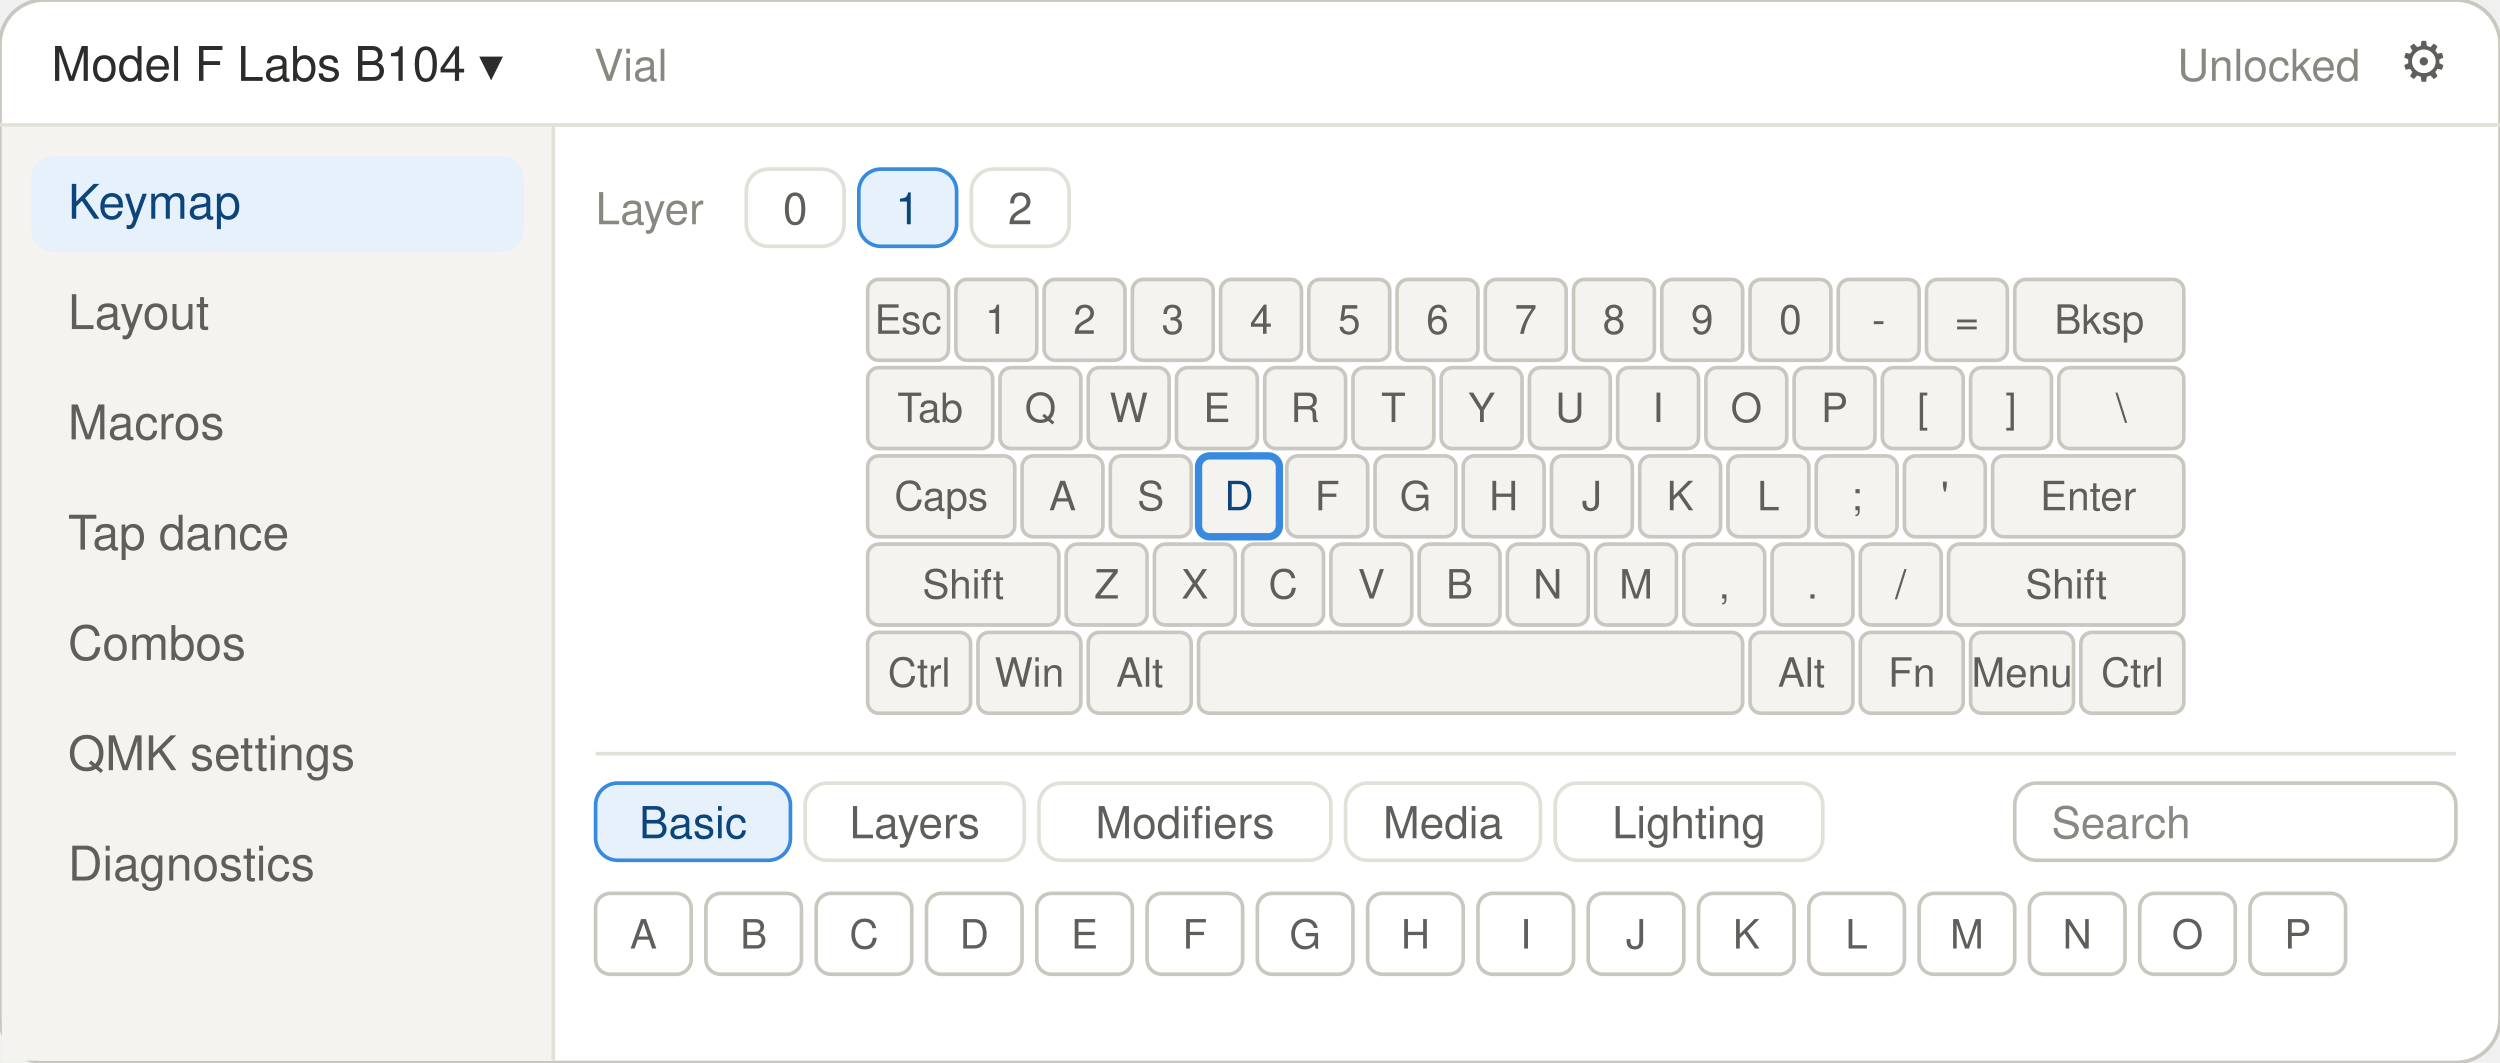
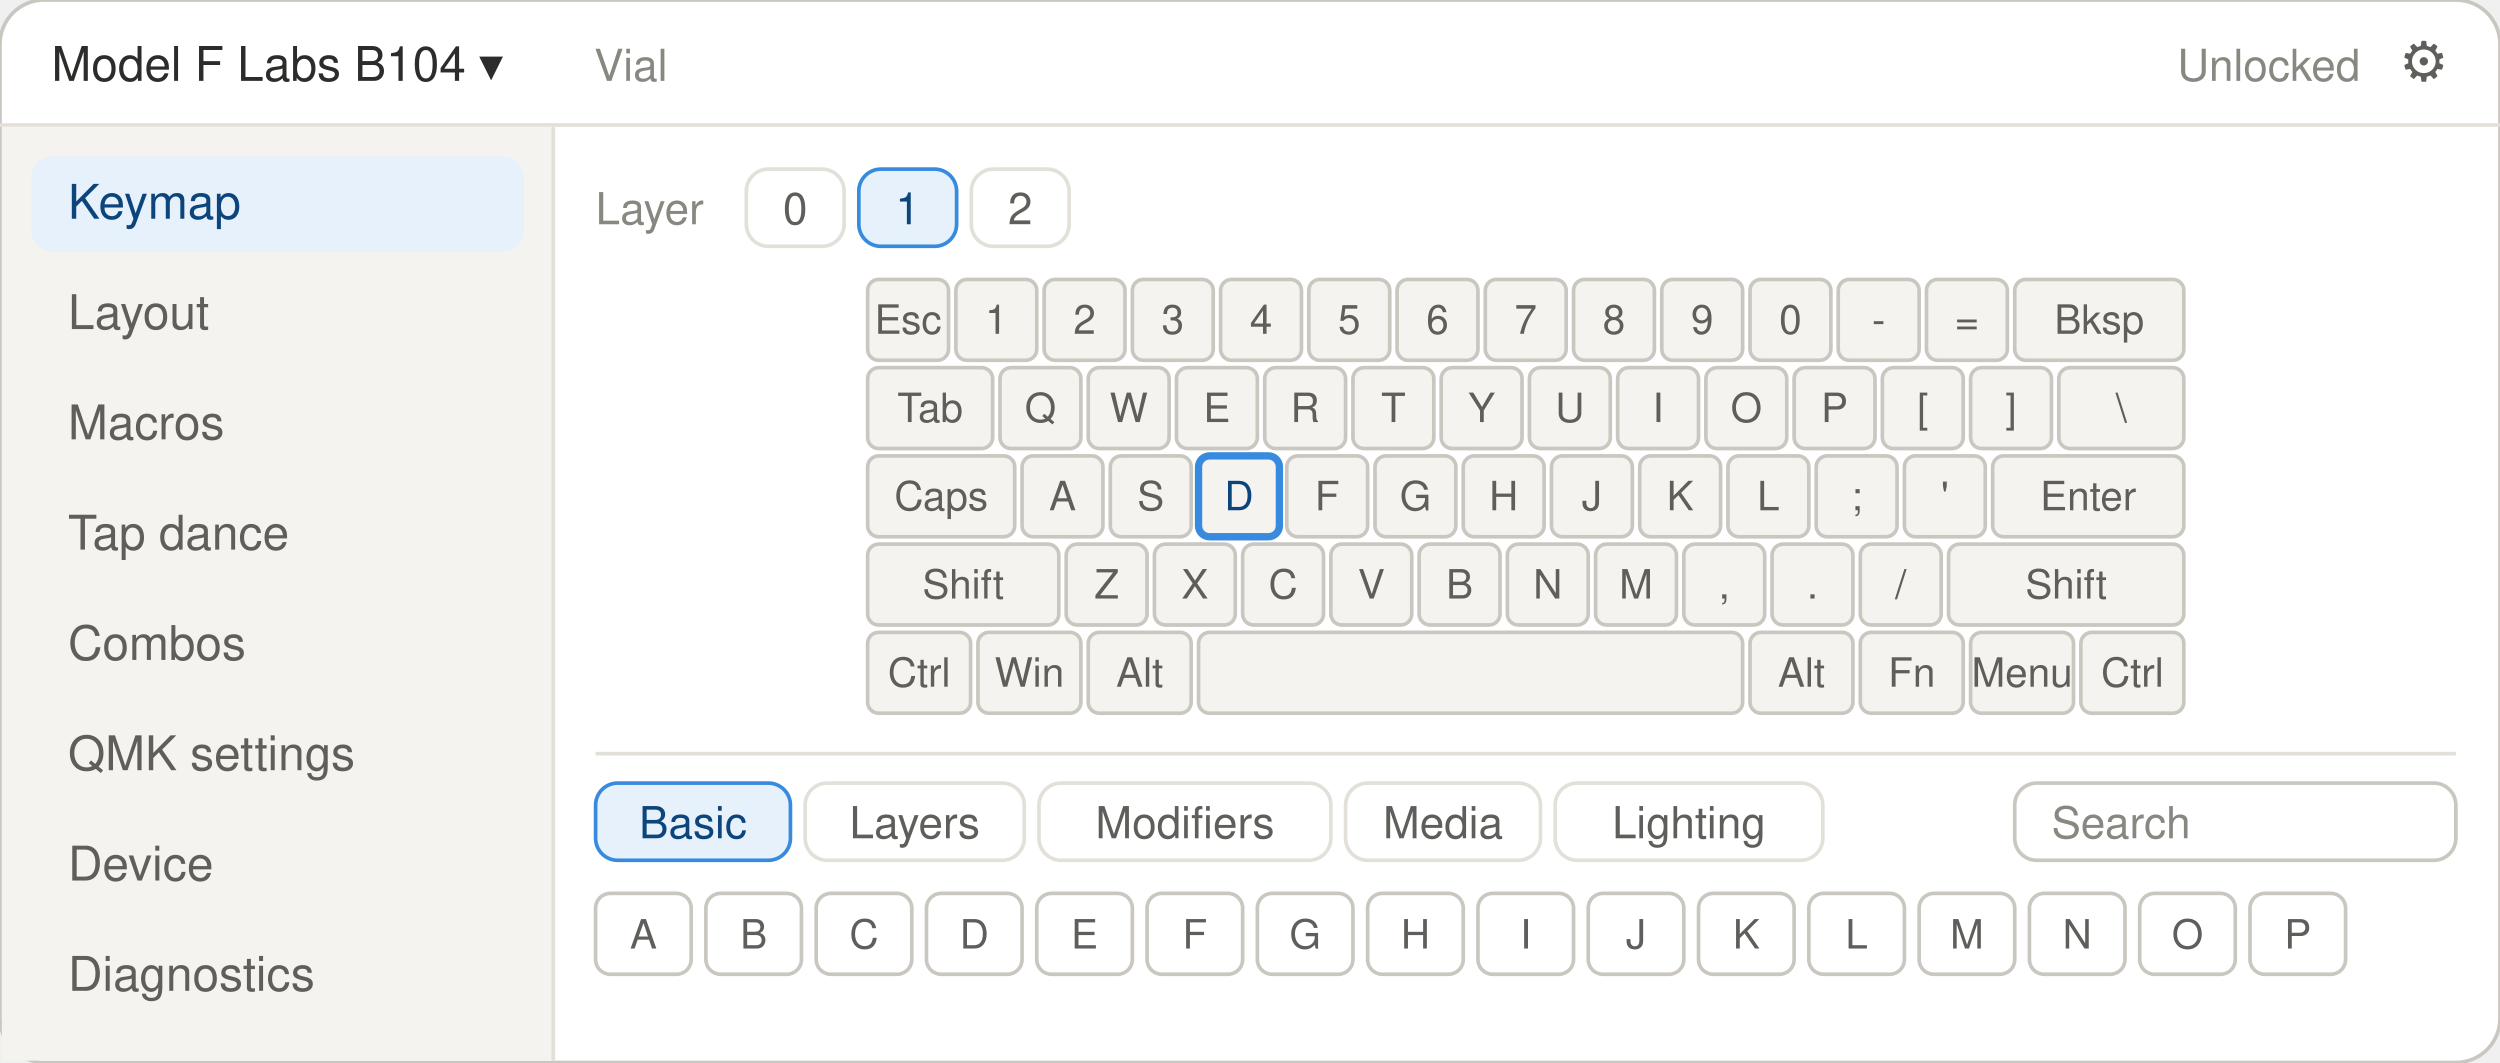
<svg xmlns="http://www.w3.org/2000/svg" width="680" height="289" viewBox="0 0 680 289">
  <rect x="0.0" y="0.0" width="680.0" height="289.0" rx="12" fill="#FFFFFF" stroke="#C9C7BF" stroke-width="1" />
  <text x="14.0" y="22.0" font-family="Segoe UI, Helvetica, Arial, sans-serif" font-size="13" fill="#2C2C2A" text-anchor="start" font-weight="400">Model F Labs B104  ▾</text>
  <text x="161.6" y="22.0" font-family="Segoe UI, Helvetica, Arial, sans-serif" font-size="12" fill="#888780" text-anchor="start" font-weight="400">Vial</text>
  <text x="666.0" y="22.0" font-family="Segoe UI, Helvetica, Arial, sans-serif" font-size="15" fill="#5F5E5A" text-anchor="end" font-weight="400">⚙</text>
  <text x="642.0" y="22.0" font-family="Segoe UI, Helvetica, Arial, sans-serif" font-size="12" fill="#888780" text-anchor="end" font-weight="400">Unlocked</text>
  <line x1="0" y1="34" x2="680" y2="34" stroke="#E2E0D8" stroke-width="1" />
  <rect x="0.5" y="34.5" width="150.0" height="254.0" rx="0" fill="#F4F3EF" stroke="none" />
  <line x1="150.5" y1="34.5" x2="150.5" y2="288.5" stroke="#E2E0D8" stroke-width="1" />
  <rect x="8.5" y="42.5" width="134.0" height="26.0" rx="6" fill="#E6F1FB" stroke="none" />
  <text x="18.5" y="59.5" font-family="Segoe UI, Helvetica, Arial, sans-serif" font-size="13" fill="#0C447C" text-anchor="start" font-weight="400">Keymap</text>
  <text x="18.5" y="89.5" font-family="Segoe UI, Helvetica, Arial, sans-serif" font-size="13" fill="#5F5E5A" text-anchor="start" font-weight="400">Layout</text>
  <text x="18.5" y="119.5" font-family="Segoe UI, Helvetica, Arial, sans-serif" font-size="13" fill="#5F5E5A" text-anchor="start" font-weight="400">Macros</text>
  <text x="18.5" y="149.5" font-family="Segoe UI, Helvetica, Arial, sans-serif" font-size="13" fill="#5F5E5A" text-anchor="start" font-weight="400">Tap dance</text>
  <text x="18.5" y="179.5" font-family="Segoe UI, Helvetica, Arial, sans-serif" font-size="13" fill="#5F5E5A" text-anchor="start" font-weight="400">Combos</text>
  <text x="18.5" y="209.5" font-family="Segoe UI, Helvetica, Arial, sans-serif" font-size="13" fill="#5F5E5A" text-anchor="start" font-weight="400">QMK settings</text>
-   <text x="18.5" y="239.5" font-family="Segoe UI, Helvetica, Arial, sans-serif" font-size="13" fill="#5F5E5A" text-anchor="start" font-weight="400">Diagnostics</text>
+   <text x="18.5" y="239.5" font-family="Segoe UI, Helvetica, Arial, sans-serif" font-size="13" fill="#5F5E5A" text-anchor="start" font-weight="400">Device</text>
+   <text x="18.5" y="269.5" font-family="Segoe UI, Helvetica, Arial, sans-serif" font-size="13" fill="#5F5E5A" text-anchor="start" font-weight="400">Diagnostics</text>
  <text x="162.0" y="61.0" font-family="Segoe UI, Helvetica, Arial, sans-serif" font-size="12" fill="#888780" text-anchor="start" font-weight="400">Layer</text>
  <rect x="203.0" y="46.0" width="26.6" height="21.0" rx="6" fill="#FFFFFF" stroke="#E2E0D8" stroke-width="1" />
  <text x="216.3" y="61.0" font-family="Segoe UI, Helvetica, Arial, sans-serif" font-size="12" fill="#5F5E5A" text-anchor="middle" font-weight="400">0</text>
  <rect x="233.6" y="46.0" width="26.6" height="21.0" rx="6" fill="#E6F1FB" stroke="#378ADD" stroke-width="1" />
  <text x="246.9" y="61.0" font-family="Segoe UI, Helvetica, Arial, sans-serif" font-size="12" fill="#0C447C" text-anchor="middle" font-weight="400">1</text>
  <rect x="264.2" y="46.0" width="26.6" height="21.0" rx="6" fill="#FFFFFF" stroke="#E2E0D8" stroke-width="1" />
  <text x="277.5" y="61.0" font-family="Segoe UI, Helvetica, Arial, sans-serif" font-size="12" fill="#5F5E5A" text-anchor="middle" font-weight="400">2</text>
  <rect x="236.0" y="76.0" width="22.0" height="22.0" rx="3" fill="#F4F3EF" stroke="#C9C7BF" stroke-width="1" />
  <text x="247.0" y="90.8" font-family="Segoe UI, Helvetica, Arial, sans-serif" font-size="11" fill="#5F5E5A" text-anchor="middle" font-weight="400">Esc</text>
  <rect x="260.0" y="76.0" width="22.0" height="22.0" rx="3" fill="#F4F3EF" stroke="#C9C7BF" stroke-width="1" />
  <text x="271.0" y="90.8" font-family="Segoe UI, Helvetica, Arial, sans-serif" font-size="11" fill="#5F5E5A" text-anchor="middle" font-weight="400">1</text>
  <rect x="284.0" y="76.0" width="22.0" height="22.0" rx="3" fill="#F4F3EF" stroke="#C9C7BF" stroke-width="1" />
  <text x="295.0" y="90.8" font-family="Segoe UI, Helvetica, Arial, sans-serif" font-size="11" fill="#5F5E5A" text-anchor="middle" font-weight="400">2</text>
  <rect x="308.0" y="76.0" width="22.0" height="22.0" rx="3" fill="#F4F3EF" stroke="#C9C7BF" stroke-width="1" />
  <text x="319.0" y="90.8" font-family="Segoe UI, Helvetica, Arial, sans-serif" font-size="11" fill="#5F5E5A" text-anchor="middle" font-weight="400">3</text>
  <rect x="332.0" y="76.0" width="22.0" height="22.0" rx="3" fill="#F4F3EF" stroke="#C9C7BF" stroke-width="1" />
  <text x="343.0" y="90.8" font-family="Segoe UI, Helvetica, Arial, sans-serif" font-size="11" fill="#5F5E5A" text-anchor="middle" font-weight="400">4</text>
  <rect x="356.0" y="76.0" width="22.0" height="22.0" rx="3" fill="#F4F3EF" stroke="#C9C7BF" stroke-width="1" />
  <text x="367.0" y="90.8" font-family="Segoe UI, Helvetica, Arial, sans-serif" font-size="11" fill="#5F5E5A" text-anchor="middle" font-weight="400">5</text>
  <rect x="380.0" y="76.0" width="22.0" height="22.0" rx="3" fill="#F4F3EF" stroke="#C9C7BF" stroke-width="1" />
  <text x="391.0" y="90.8" font-family="Segoe UI, Helvetica, Arial, sans-serif" font-size="11" fill="#5F5E5A" text-anchor="middle" font-weight="400">6</text>
  <rect x="404.0" y="76.0" width="22.0" height="22.0" rx="3" fill="#F4F3EF" stroke="#C9C7BF" stroke-width="1" />
  <text x="415.0" y="90.8" font-family="Segoe UI, Helvetica, Arial, sans-serif" font-size="11" fill="#5F5E5A" text-anchor="middle" font-weight="400">7</text>
  <rect x="428.0" y="76.0" width="22.0" height="22.0" rx="3" fill="#F4F3EF" stroke="#C9C7BF" stroke-width="1" />
  <text x="439.0" y="90.8" font-family="Segoe UI, Helvetica, Arial, sans-serif" font-size="11" fill="#5F5E5A" text-anchor="middle" font-weight="400">8</text>
  <rect x="452.0" y="76.0" width="22.0" height="22.0" rx="3" fill="#F4F3EF" stroke="#C9C7BF" stroke-width="1" />
  <text x="463.0" y="90.8" font-family="Segoe UI, Helvetica, Arial, sans-serif" font-size="11" fill="#5F5E5A" text-anchor="middle" font-weight="400">9</text>
  <rect x="476.0" y="76.0" width="22.0" height="22.0" rx="3" fill="#F4F3EF" stroke="#C9C7BF" stroke-width="1" />
  <text x="487.0" y="90.8" font-family="Segoe UI, Helvetica, Arial, sans-serif" font-size="11" fill="#5F5E5A" text-anchor="middle" font-weight="400">0</text>
  <rect x="500.0" y="76.0" width="22.0" height="22.0" rx="3" fill="#F4F3EF" stroke="#C9C7BF" stroke-width="1" />
  <text x="511.0" y="90.8" font-family="Segoe UI, Helvetica, Arial, sans-serif" font-size="11" fill="#5F5E5A" text-anchor="middle" font-weight="400">-</text>
  <rect x="524.0" y="76.0" width="22.0" height="22.0" rx="3" fill="#F4F3EF" stroke="#C9C7BF" stroke-width="1" />
  <text x="535.0" y="90.8" font-family="Segoe UI, Helvetica, Arial, sans-serif" font-size="11" fill="#5F5E5A" text-anchor="middle" font-weight="400">=</text>
  <rect x="548.0" y="76.0" width="46.0" height="22.0" rx="3" fill="#F4F3EF" stroke="#C9C7BF" stroke-width="1" />
  <text x="571.0" y="90.8" font-family="Segoe UI, Helvetica, Arial, sans-serif" font-size="11" fill="#5F5E5A" text-anchor="middle" font-weight="400">Bksp</text>
  <rect x="236.0" y="100.0" width="34.0" height="22.0" rx="3" fill="#F4F3EF" stroke="#C9C7BF" stroke-width="1" />
  <text x="253.0" y="114.8" font-family="Segoe UI, Helvetica, Arial, sans-serif" font-size="11" fill="#5F5E5A" text-anchor="middle" font-weight="400">Tab</text>
  <rect x="272.0" y="100.0" width="22.0" height="22.0" rx="3" fill="#F4F3EF" stroke="#C9C7BF" stroke-width="1" />
  <text x="283.0" y="114.8" font-family="Segoe UI, Helvetica, Arial, sans-serif" font-size="11" fill="#5F5E5A" text-anchor="middle" font-weight="400">Q</text>
  <rect x="296.0" y="100.0" width="22.0" height="22.0" rx="3" fill="#F4F3EF" stroke="#C9C7BF" stroke-width="1" />
  <text x="307.0" y="114.8" font-family="Segoe UI, Helvetica, Arial, sans-serif" font-size="11" fill="#5F5E5A" text-anchor="middle" font-weight="400">W</text>
  <rect x="320.0" y="100.0" width="22.0" height="22.0" rx="3" fill="#F4F3EF" stroke="#C9C7BF" stroke-width="1" />
  <text x="331.0" y="114.8" font-family="Segoe UI, Helvetica, Arial, sans-serif" font-size="11" fill="#5F5E5A" text-anchor="middle" font-weight="400">E</text>
  <rect x="344.0" y="100.0" width="22.0" height="22.0" rx="3" fill="#F4F3EF" stroke="#C9C7BF" stroke-width="1" />
  <text x="355.0" y="114.8" font-family="Segoe UI, Helvetica, Arial, sans-serif" font-size="11" fill="#5F5E5A" text-anchor="middle" font-weight="400">R</text>
  <rect x="368.0" y="100.0" width="22.0" height="22.0" rx="3" fill="#F4F3EF" stroke="#C9C7BF" stroke-width="1" />
  <text x="379.0" y="114.8" font-family="Segoe UI, Helvetica, Arial, sans-serif" font-size="11" fill="#5F5E5A" text-anchor="middle" font-weight="400">T</text>
  <rect x="392.0" y="100.0" width="22.0" height="22.0" rx="3" fill="#F4F3EF" stroke="#C9C7BF" stroke-width="1" />
  <text x="403.0" y="114.8" font-family="Segoe UI, Helvetica, Arial, sans-serif" font-size="11" fill="#5F5E5A" text-anchor="middle" font-weight="400">Y</text>
  <rect x="416.0" y="100.0" width="22.0" height="22.0" rx="3" fill="#F4F3EF" stroke="#C9C7BF" stroke-width="1" />
  <text x="427.0" y="114.8" font-family="Segoe UI, Helvetica, Arial, sans-serif" font-size="11" fill="#5F5E5A" text-anchor="middle" font-weight="400">U</text>
  <rect x="440.0" y="100.0" width="22.0" height="22.0" rx="3" fill="#F4F3EF" stroke="#C9C7BF" stroke-width="1" />
  <text x="451.0" y="114.8" font-family="Segoe UI, Helvetica, Arial, sans-serif" font-size="11" fill="#5F5E5A" text-anchor="middle" font-weight="400">I</text>
  <rect x="464.0" y="100.0" width="22.0" height="22.0" rx="3" fill="#F4F3EF" stroke="#C9C7BF" stroke-width="1" />
  <text x="475.0" y="114.8" font-family="Segoe UI, Helvetica, Arial, sans-serif" font-size="11" fill="#5F5E5A" text-anchor="middle" font-weight="400">O</text>
  <rect x="488.0" y="100.0" width="22.0" height="22.0" rx="3" fill="#F4F3EF" stroke="#C9C7BF" stroke-width="1" />
  <text x="499.0" y="114.8" font-family="Segoe UI, Helvetica, Arial, sans-serif" font-size="11" fill="#5F5E5A" text-anchor="middle" font-weight="400">P</text>
  <rect x="512.0" y="100.0" width="22.0" height="22.0" rx="3" fill="#F4F3EF" stroke="#C9C7BF" stroke-width="1" />
  <text x="523.0" y="114.8" font-family="Segoe UI, Helvetica, Arial, sans-serif" font-size="11" fill="#5F5E5A" text-anchor="middle" font-weight="400">[</text>
  <rect x="536.0" y="100.0" width="22.0" height="22.0" rx="3" fill="#F4F3EF" stroke="#C9C7BF" stroke-width="1" />
  <text x="547.0" y="114.8" font-family="Segoe UI, Helvetica, Arial, sans-serif" font-size="11" fill="#5F5E5A" text-anchor="middle" font-weight="400">]</text>
  <rect x="560.0" y="100.0" width="34.0" height="22.0" rx="3" fill="#F4F3EF" stroke="#C9C7BF" stroke-width="1" />
  <text x="577.0" y="114.8" font-family="Segoe UI, Helvetica, Arial, sans-serif" font-size="11" fill="#5F5E5A" text-anchor="middle" font-weight="400">\</text>
  <rect x="236.0" y="124.0" width="40.0" height="22.0" rx="3" fill="#F4F3EF" stroke="#C9C7BF" stroke-width="1" />
  <text x="256.0" y="138.8" font-family="Segoe UI, Helvetica, Arial, sans-serif" font-size="11" fill="#5F5E5A" text-anchor="middle" font-weight="400">Caps</text>
  <rect x="278.0" y="124.0" width="22.0" height="22.0" rx="3" fill="#F4F3EF" stroke="#C9C7BF" stroke-width="1" />
  <text x="289.0" y="138.8" font-family="Segoe UI, Helvetica, Arial, sans-serif" font-size="11" fill="#5F5E5A" text-anchor="middle" font-weight="400">A</text>
  <rect x="302.0" y="124.0" width="22.0" height="22.0" rx="3" fill="#F4F3EF" stroke="#C9C7BF" stroke-width="1" />
  <text x="313.0" y="138.8" font-family="Segoe UI, Helvetica, Arial, sans-serif" font-size="11" fill="#5F5E5A" text-anchor="middle" font-weight="400">S</text>
  <rect x="326.0" y="124.0" width="22.0" height="22.0" rx="3" fill="#F4F3EF" stroke="#378ADD" stroke-width="2" />
  <text x="337.0" y="138.8" font-family="Segoe UI, Helvetica, Arial, sans-serif" font-size="11" fill="#0C447C" text-anchor="middle" font-weight="400">D</text>
  <rect x="350.0" y="124.0" width="22.0" height="22.0" rx="3" fill="#F4F3EF" stroke="#C9C7BF" stroke-width="1" />
  <text x="361.0" y="138.8" font-family="Segoe UI, Helvetica, Arial, sans-serif" font-size="11" fill="#5F5E5A" text-anchor="middle" font-weight="400">F</text>
  <rect x="374.0" y="124.0" width="22.0" height="22.0" rx="3" fill="#F4F3EF" stroke="#C9C7BF" stroke-width="1" />
  <text x="385.0" y="138.8" font-family="Segoe UI, Helvetica, Arial, sans-serif" font-size="11" fill="#5F5E5A" text-anchor="middle" font-weight="400">G</text>
  <rect x="398.0" y="124.0" width="22.0" height="22.0" rx="3" fill="#F4F3EF" stroke="#C9C7BF" stroke-width="1" />
  <text x="409.0" y="138.8" font-family="Segoe UI, Helvetica, Arial, sans-serif" font-size="11" fill="#5F5E5A" text-anchor="middle" font-weight="400">H</text>
  <rect x="422.0" y="124.0" width="22.0" height="22.0" rx="3" fill="#F4F3EF" stroke="#C9C7BF" stroke-width="1" />
  <text x="433.0" y="138.8" font-family="Segoe UI, Helvetica, Arial, sans-serif" font-size="11" fill="#5F5E5A" text-anchor="middle" font-weight="400">J</text>
  <rect x="446.0" y="124.0" width="22.0" height="22.0" rx="3" fill="#F4F3EF" stroke="#C9C7BF" stroke-width="1" />
  <text x="457.0" y="138.8" font-family="Segoe UI, Helvetica, Arial, sans-serif" font-size="11" fill="#5F5E5A" text-anchor="middle" font-weight="400">K</text>
  <rect x="470.0" y="124.0" width="22.0" height="22.0" rx="3" fill="#F4F3EF" stroke="#C9C7BF" stroke-width="1" />
  <text x="481.0" y="138.8" font-family="Segoe UI, Helvetica, Arial, sans-serif" font-size="11" fill="#5F5E5A" text-anchor="middle" font-weight="400">L</text>
  <rect x="494.0" y="124.0" width="22.0" height="22.0" rx="3" fill="#F4F3EF" stroke="#C9C7BF" stroke-width="1" />
  <text x="505.0" y="138.8" font-family="Segoe UI, Helvetica, Arial, sans-serif" font-size="11" fill="#5F5E5A" text-anchor="middle" font-weight="400">;</text>
  <rect x="518.0" y="124.0" width="22.0" height="22.0" rx="3" fill="#F4F3EF" stroke="#C9C7BF" stroke-width="1" />
  <text x="529.0" y="138.8" font-family="Segoe UI, Helvetica, Arial, sans-serif" font-size="11" fill="#5F5E5A" text-anchor="middle" font-weight="400">'</text>
  <rect x="542.0" y="124.0" width="52.0" height="22.0" rx="3" fill="#F4F3EF" stroke="#C9C7BF" stroke-width="1" />
  <text x="568.0" y="138.8" font-family="Segoe UI, Helvetica, Arial, sans-serif" font-size="11" fill="#5F5E5A" text-anchor="middle" font-weight="400">Enter</text>
  <rect x="236.0" y="148.0" width="52.0" height="22.0" rx="3" fill="#F4F3EF" stroke="#C9C7BF" stroke-width="1" />
  <text x="262.0" y="162.8" font-family="Segoe UI, Helvetica, Arial, sans-serif" font-size="11" fill="#5F5E5A" text-anchor="middle" font-weight="400">Shift</text>
  <rect x="290.0" y="148.0" width="22.0" height="22.0" rx="3" fill="#F4F3EF" stroke="#C9C7BF" stroke-width="1" />
  <text x="301.0" y="162.8" font-family="Segoe UI, Helvetica, Arial, sans-serif" font-size="11" fill="#5F5E5A" text-anchor="middle" font-weight="400">Z</text>
  <rect x="314.0" y="148.0" width="22.0" height="22.0" rx="3" fill="#F4F3EF" stroke="#C9C7BF" stroke-width="1" />
  <text x="325.0" y="162.8" font-family="Segoe UI, Helvetica, Arial, sans-serif" font-size="11" fill="#5F5E5A" text-anchor="middle" font-weight="400">X</text>
  <rect x="338.0" y="148.0" width="22.0" height="22.0" rx="3" fill="#F4F3EF" stroke="#C9C7BF" stroke-width="1" />
  <text x="349.0" y="162.8" font-family="Segoe UI, Helvetica, Arial, sans-serif" font-size="11" fill="#5F5E5A" text-anchor="middle" font-weight="400">C</text>
  <rect x="362.0" y="148.0" width="22.0" height="22.0" rx="3" fill="#F4F3EF" stroke="#C9C7BF" stroke-width="1" />
  <text x="373.0" y="162.8" font-family="Segoe UI, Helvetica, Arial, sans-serif" font-size="11" fill="#5F5E5A" text-anchor="middle" font-weight="400">V</text>
  <rect x="386.0" y="148.0" width="22.0" height="22.0" rx="3" fill="#F4F3EF" stroke="#C9C7BF" stroke-width="1" />
  <text x="397.0" y="162.8" font-family="Segoe UI, Helvetica, Arial, sans-serif" font-size="11" fill="#5F5E5A" text-anchor="middle" font-weight="400">B</text>
  <rect x="410.0" y="148.0" width="22.0" height="22.0" rx="3" fill="#F4F3EF" stroke="#C9C7BF" stroke-width="1" />
  <text x="421.0" y="162.8" font-family="Segoe UI, Helvetica, Arial, sans-serif" font-size="11" fill="#5F5E5A" text-anchor="middle" font-weight="400">N</text>
  <rect x="434.0" y="148.0" width="22.0" height="22.0" rx="3" fill="#F4F3EF" stroke="#C9C7BF" stroke-width="1" />
  <text x="445.0" y="162.8" font-family="Segoe UI, Helvetica, Arial, sans-serif" font-size="11" fill="#5F5E5A" text-anchor="middle" font-weight="400">M</text>
  <rect x="458.0" y="148.0" width="22.0" height="22.0" rx="3" fill="#F4F3EF" stroke="#C9C7BF" stroke-width="1" />
  <text x="469.0" y="162.8" font-family="Segoe UI, Helvetica, Arial, sans-serif" font-size="11" fill="#5F5E5A" text-anchor="middle" font-weight="400">,</text>
  <rect x="482.0" y="148.0" width="22.0" height="22.0" rx="3" fill="#F4F3EF" stroke="#C9C7BF" stroke-width="1" />
  <text x="493.0" y="162.8" font-family="Segoe UI, Helvetica, Arial, sans-serif" font-size="11" fill="#5F5E5A" text-anchor="middle" font-weight="400">.</text>
  <rect x="506.0" y="148.0" width="22.0" height="22.0" rx="3" fill="#F4F3EF" stroke="#C9C7BF" stroke-width="1" />
  <text x="517.0" y="162.8" font-family="Segoe UI, Helvetica, Arial, sans-serif" font-size="11" fill="#5F5E5A" text-anchor="middle" font-weight="400">/</text>
  <rect x="530.0" y="148.0" width="64.0" height="22.0" rx="3" fill="#F4F3EF" stroke="#C9C7BF" stroke-width="1" />
  <text x="562.0" y="162.8" font-family="Segoe UI, Helvetica, Arial, sans-serif" font-size="11" fill="#5F5E5A" text-anchor="middle" font-weight="400">Shift</text>
  <rect x="236.0" y="172.0" width="28.0" height="22.0" rx="3" fill="#F4F3EF" stroke="#C9C7BF" stroke-width="1" />
  <text x="250.0" y="186.8" font-family="Segoe UI, Helvetica, Arial, sans-serif" font-size="11" fill="#5F5E5A" text-anchor="middle" font-weight="400">Ctrl</text>
  <rect x="266.0" y="172.0" width="28.0" height="22.0" rx="3" fill="#F4F3EF" stroke="#C9C7BF" stroke-width="1" />
  <text x="280.0" y="186.8" font-family="Segoe UI, Helvetica, Arial, sans-serif" font-size="11" fill="#5F5E5A" text-anchor="middle" font-weight="400">Win</text>
  <rect x="296.0" y="172.0" width="28.0" height="22.0" rx="3" fill="#F4F3EF" stroke="#C9C7BF" stroke-width="1" />
  <text x="310.0" y="186.8" font-family="Segoe UI, Helvetica, Arial, sans-serif" font-size="11" fill="#5F5E5A" text-anchor="middle" font-weight="400">Alt</text>
  <rect x="326.0" y="172.0" width="148.0" height="22.0" rx="3" fill="#F4F3EF" stroke="#C9C7BF" stroke-width="1" />
  <rect x="476.0" y="172.0" width="28.0" height="22.0" rx="3" fill="#F4F3EF" stroke="#C9C7BF" stroke-width="1" />
  <text x="490.0" y="186.8" font-family="Segoe UI, Helvetica, Arial, sans-serif" font-size="11" fill="#5F5E5A" text-anchor="middle" font-weight="400">Alt</text>
  <rect x="506.0" y="172.0" width="28.0" height="22.0" rx="3" fill="#F4F3EF" stroke="#C9C7BF" stroke-width="1" />
  <text x="520.0" y="186.8" font-family="Segoe UI, Helvetica, Arial, sans-serif" font-size="11" fill="#5F5E5A" text-anchor="middle" font-weight="400">Fn</text>
  <rect x="536.0" y="172.0" width="28.0" height="22.0" rx="3" fill="#F4F3EF" stroke="#C9C7BF" stroke-width="1" />
  <text x="550.0" y="186.8" font-family="Segoe UI, Helvetica, Arial, sans-serif" font-size="11" fill="#5F5E5A" text-anchor="middle" font-weight="400">Menu</text>
  <rect x="566.0" y="172.0" width="28.0" height="22.0" rx="3" fill="#F4F3EF" stroke="#C9C7BF" stroke-width="1" />
  <text x="580.0" y="186.8" font-family="Segoe UI, Helvetica, Arial, sans-serif" font-size="11" fill="#5F5E5A" text-anchor="middle" font-weight="400">Ctrl</text>
  <line x1="162" y1="205" x2="668" y2="205" stroke="#E2E0D8" stroke-width="1" />
  <rect x="162.0" y="213.0" width="53.0" height="21.0" rx="6" fill="#E6F1FB" stroke="#378ADD" stroke-width="1" />
  <text x="188.5" y="228.0" font-family="Segoe UI, Helvetica, Arial, sans-serif" font-size="12" fill="#0C447C" text-anchor="middle" font-weight="400">Basic</text>
  <rect x="219.0" y="213.0" width="59.6" height="21.0" rx="6" fill="#FFFFFF" stroke="#E2E0D8" stroke-width="1" />
  <text x="248.8" y="228.0" font-family="Segoe UI, Helvetica, Arial, sans-serif" font-size="12" fill="#5F5E5A" text-anchor="middle" font-weight="400">Layers</text>
  <rect x="282.6" y="213.0" width="79.4" height="21.0" rx="6" fill="#FFFFFF" stroke="#E2E0D8" stroke-width="1" />
  <text x="322.3" y="228.0" font-family="Segoe UI, Helvetica, Arial, sans-serif" font-size="12" fill="#5F5E5A" text-anchor="middle" font-weight="400">Modifiers</text>
  <rect x="366.0" y="213.0" width="53.0" height="21.0" rx="6" fill="#FFFFFF" stroke="#E2E0D8" stroke-width="1" />
  <text x="392.5" y="228.0" font-family="Segoe UI, Helvetica, Arial, sans-serif" font-size="12" fill="#5F5E5A" text-anchor="middle" font-weight="400">Media</text>
  <rect x="423.0" y="213.0" width="72.8" height="21.0" rx="6" fill="#FFFFFF" stroke="#E2E0D8" stroke-width="1" />
  <text x="459.4" y="228.0" font-family="Segoe UI, Helvetica, Arial, sans-serif" font-size="12" fill="#5F5E5A" text-anchor="middle" font-weight="400">Lighting</text>
  <rect x="548.0" y="213.0" width="120.0" height="21.0" rx="6" fill="#FFFFFF" stroke="#C9C7BF" stroke-width="1" />
  <text x="558.0" y="228.0" font-family="Segoe UI, Helvetica, Arial, sans-serif" font-size="12" fill="#888780" text-anchor="start" font-weight="400">Search</text>
  <rect x="162.0" y="243.0" width="26.0" height="22.0" rx="4" fill="#FFFFFF" stroke="#C9C7BF" stroke-width="1" />
  <text x="175.0" y="258.0" font-family="Segoe UI, Helvetica, Arial, sans-serif" font-size="11" fill="#5F5E5A" text-anchor="middle" font-weight="400">A</text>
  <rect x="192.0" y="243.0" width="26.0" height="22.0" rx="4" fill="#FFFFFF" stroke="#C9C7BF" stroke-width="1" />
  <text x="205.0" y="258.0" font-family="Segoe UI, Helvetica, Arial, sans-serif" font-size="11" fill="#5F5E5A" text-anchor="middle" font-weight="400">B</text>
  <rect x="222.0" y="243.0" width="26.0" height="22.0" rx="4" fill="#FFFFFF" stroke="#C9C7BF" stroke-width="1" />
  <text x="235.0" y="258.0" font-family="Segoe UI, Helvetica, Arial, sans-serif" font-size="11" fill="#5F5E5A" text-anchor="middle" font-weight="400">C</text>
  <rect x="252.0" y="243.0" width="26.0" height="22.0" rx="4" fill="#FFFFFF" stroke="#C9C7BF" stroke-width="1" />
  <text x="265.0" y="258.0" font-family="Segoe UI, Helvetica, Arial, sans-serif" font-size="11" fill="#5F5E5A" text-anchor="middle" font-weight="400">D</text>
  <rect x="282.0" y="243.0" width="26.0" height="22.0" rx="4" fill="#FFFFFF" stroke="#C9C7BF" stroke-width="1" />
  <text x="295.0" y="258.0" font-family="Segoe UI, Helvetica, Arial, sans-serif" font-size="11" fill="#5F5E5A" text-anchor="middle" font-weight="400">E</text>
  <rect x="312.0" y="243.0" width="26.0" height="22.0" rx="4" fill="#FFFFFF" stroke="#C9C7BF" stroke-width="1" />
  <text x="325.0" y="258.0" font-family="Segoe UI, Helvetica, Arial, sans-serif" font-size="11" fill="#5F5E5A" text-anchor="middle" font-weight="400">F</text>
  <rect x="342.0" y="243.0" width="26.0" height="22.0" rx="4" fill="#FFFFFF" stroke="#C9C7BF" stroke-width="1" />
  <text x="355.0" y="258.0" font-family="Segoe UI, Helvetica, Arial, sans-serif" font-size="11" fill="#5F5E5A" text-anchor="middle" font-weight="400">G</text>
  <rect x="372.0" y="243.0" width="26.0" height="22.0" rx="4" fill="#FFFFFF" stroke="#C9C7BF" stroke-width="1" />
  <text x="385.0" y="258.0" font-family="Segoe UI, Helvetica, Arial, sans-serif" font-size="11" fill="#5F5E5A" text-anchor="middle" font-weight="400">H</text>
  <rect x="402.0" y="243.0" width="26.0" height="22.0" rx="4" fill="#FFFFFF" stroke="#C9C7BF" stroke-width="1" />
  <text x="415.0" y="258.0" font-family="Segoe UI, Helvetica, Arial, sans-serif" font-size="11" fill="#5F5E5A" text-anchor="middle" font-weight="400">I</text>
  <rect x="432.0" y="243.0" width="26.0" height="22.0" rx="4" fill="#FFFFFF" stroke="#C9C7BF" stroke-width="1" />
  <text x="445.0" y="258.0" font-family="Segoe UI, Helvetica, Arial, sans-serif" font-size="11" fill="#5F5E5A" text-anchor="middle" font-weight="400">J</text>
  <rect x="462.0" y="243.0" width="26.0" height="22.0" rx="4" fill="#FFFFFF" stroke="#C9C7BF" stroke-width="1" />
  <text x="475.0" y="258.0" font-family="Segoe UI, Helvetica, Arial, sans-serif" font-size="11" fill="#5F5E5A" text-anchor="middle" font-weight="400">K</text>
  <rect x="492.0" y="243.0" width="26.0" height="22.0" rx="4" fill="#FFFFFF" stroke="#C9C7BF" stroke-width="1" />
  <text x="505.0" y="258.0" font-family="Segoe UI, Helvetica, Arial, sans-serif" font-size="11" fill="#5F5E5A" text-anchor="middle" font-weight="400">L</text>
  <rect x="522.0" y="243.0" width="26.0" height="22.0" rx="4" fill="#FFFFFF" stroke="#C9C7BF" stroke-width="1" />
  <text x="535.0" y="258.0" font-family="Segoe UI, Helvetica, Arial, sans-serif" font-size="11" fill="#5F5E5A" text-anchor="middle" font-weight="400">M</text>
  <rect x="552.0" y="243.0" width="26.0" height="22.0" rx="4" fill="#FFFFFF" stroke="#C9C7BF" stroke-width="1" />
  <text x="565.0" y="258.0" font-family="Segoe UI, Helvetica, Arial, sans-serif" font-size="11" fill="#5F5E5A" text-anchor="middle" font-weight="400">N</text>
  <rect x="582.0" y="243.0" width="26.0" height="22.0" rx="4" fill="#FFFFFF" stroke="#C9C7BF" stroke-width="1" />
  <text x="595.0" y="258.0" font-family="Segoe UI, Helvetica, Arial, sans-serif" font-size="11" fill="#5F5E5A" text-anchor="middle" font-weight="400">O</text>
  <rect x="612.0" y="243.0" width="26.0" height="22.0" rx="4" fill="#FFFFFF" stroke="#C9C7BF" stroke-width="1" />
  <text x="625.0" y="258.0" font-family="Segoe UI, Helvetica, Arial, sans-serif" font-size="11" fill="#5F5E5A" text-anchor="middle" font-weight="400">P</text>
</svg>
